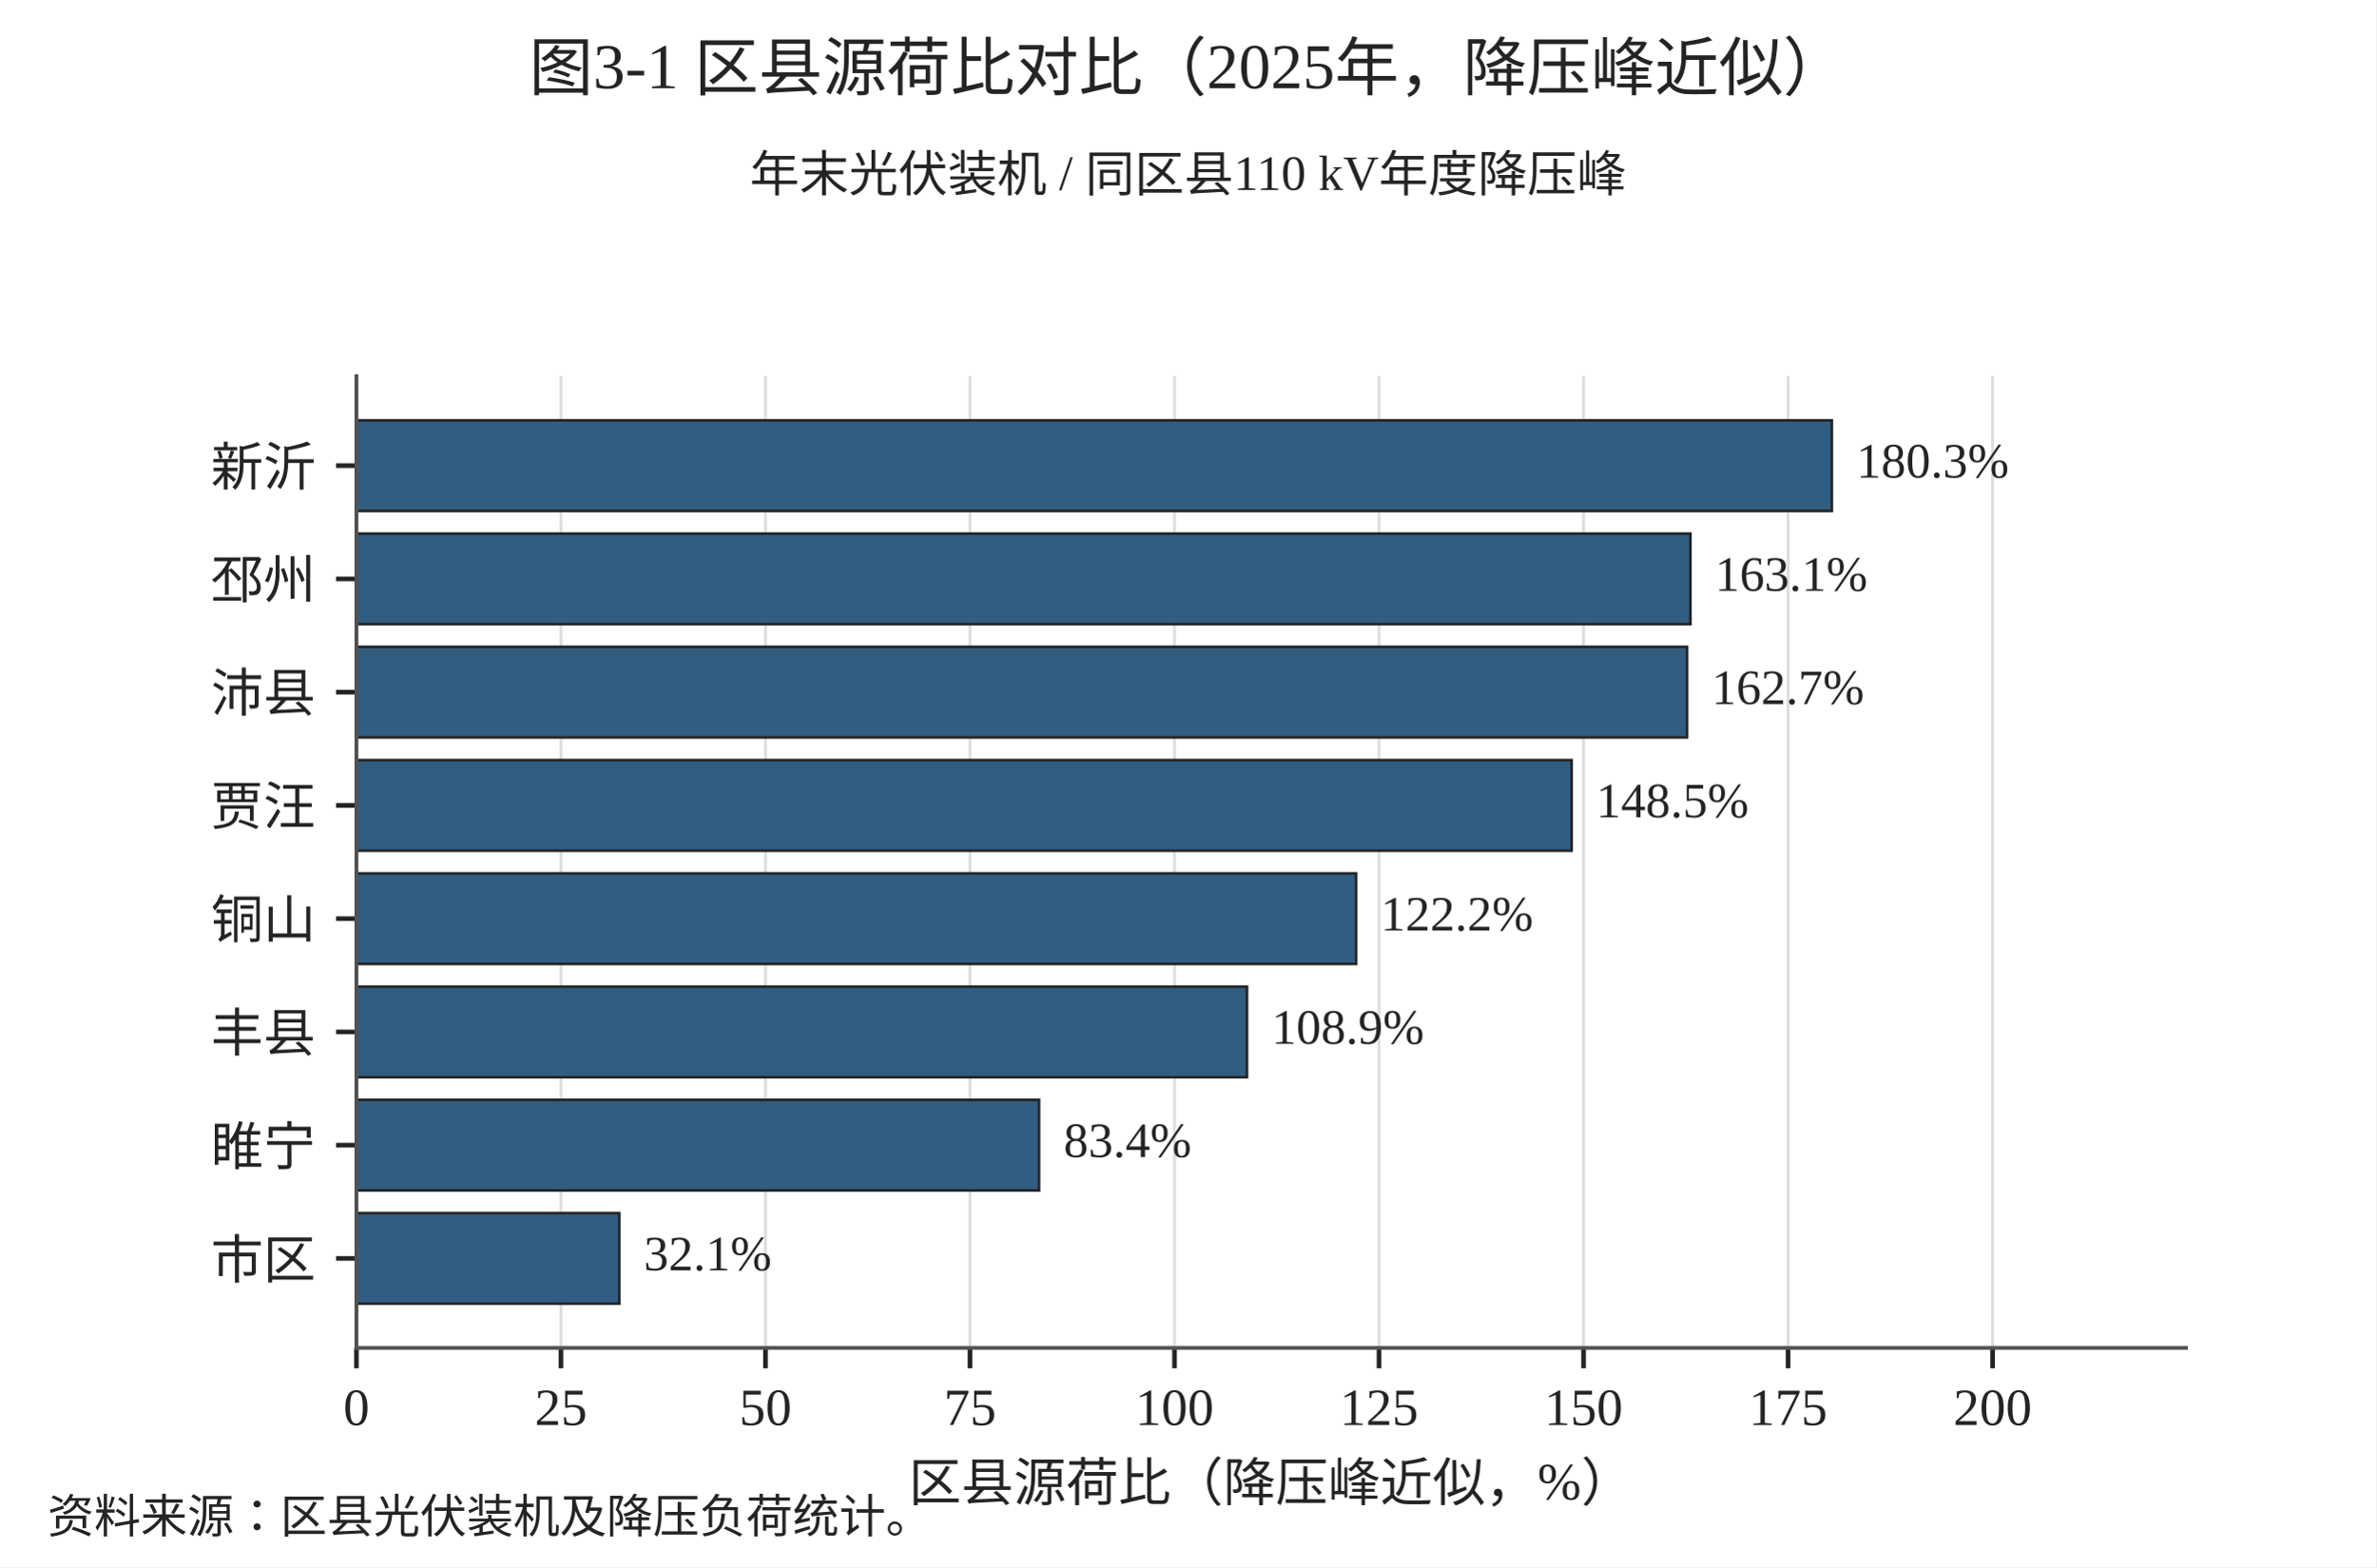
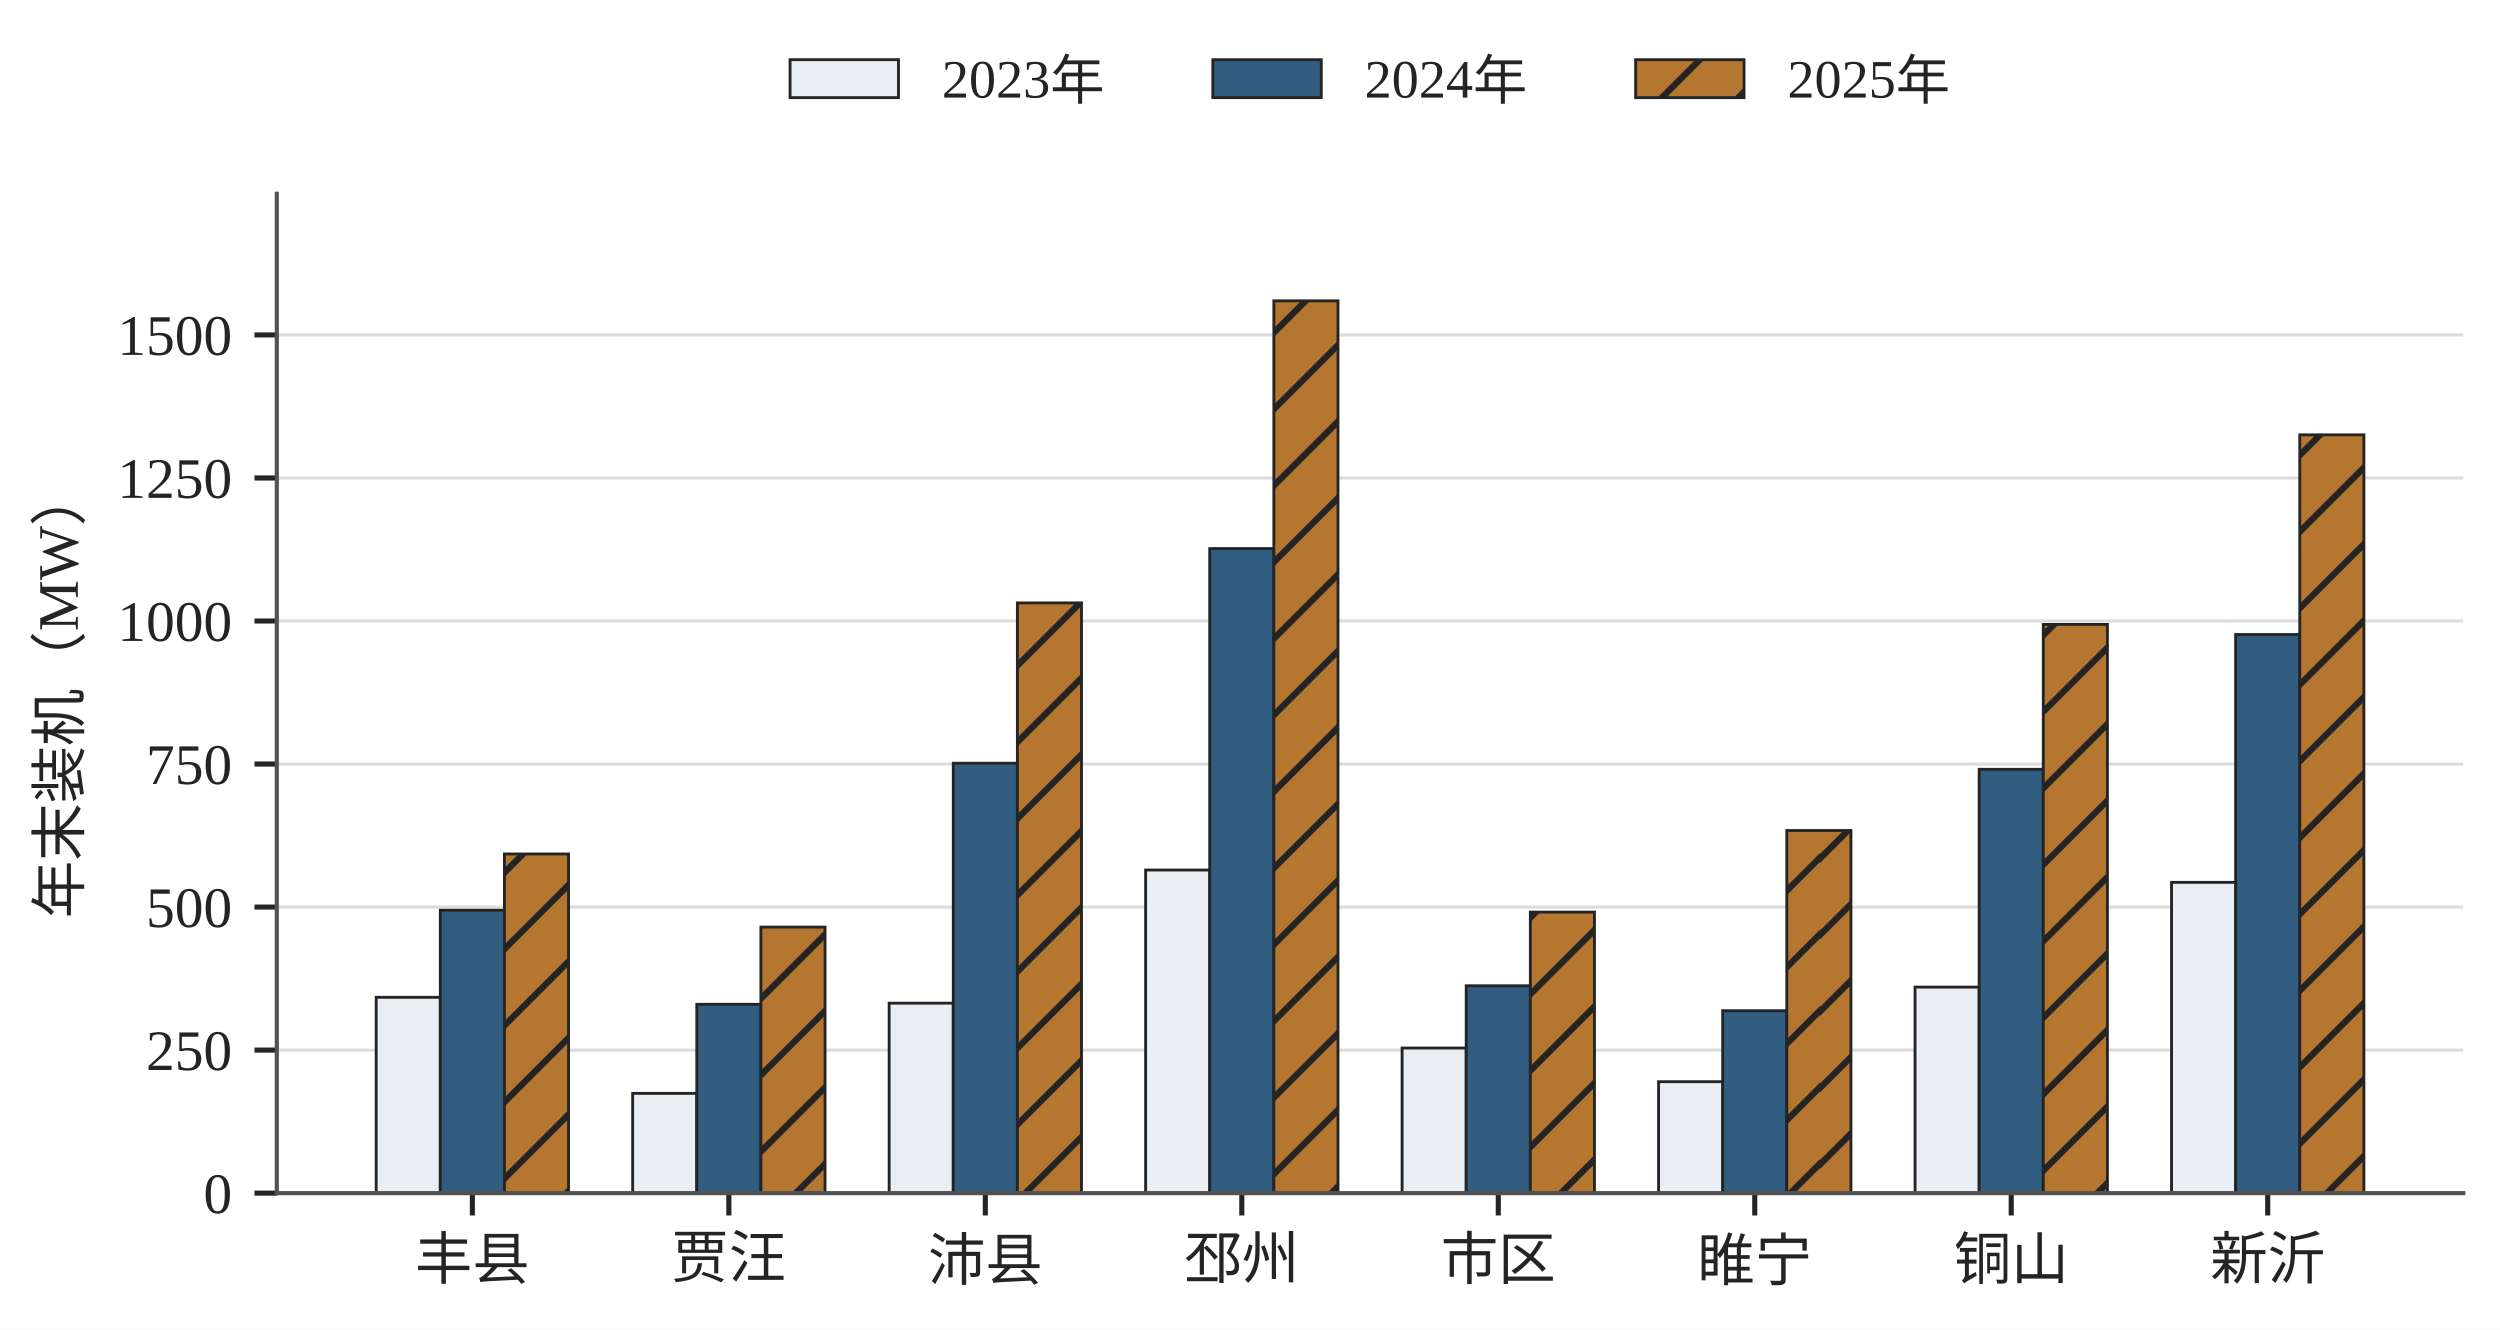
- <svg xmlns="http://www.w3.org/2000/svg" xmlns:xlink="http://www.w3.org/1999/xlink" width="408.189pt" height="269.291pt" viewBox="0 0 408.189 269.291" version="1.1">
+ <svg xmlns="http://www.w3.org/2000/svg" xmlns:xlink="http://www.w3.org/1999/xlink" width="392.047pt" height="208.517pt" viewBox="0 0 392.047 208.517" version="1.1">
  <defs>
    <style type="text/css">*{stroke-linejoin: round; stroke-linecap: butt}</style>
  </defs>
  <g id="figure_1">
    <g id="patch_1">
-       <path d="M 0 269.291  L 408.189 269.291  L 408.189 0  L 0 0  z " style="fill: #ffffff" />
+       <path d="M 0 208.517  L 392.047 208.517  L 392.047 0  L 0 0  z " style="fill: #ffffff" />
    </g>
    <g id="axes_1">
      <g id="patch_2">
-         <path d="M 61.228 231.591  L 375.534 231.591  L 375.534 64.63  L 61.228 64.63  z " style="fill: #ffffff" />
+         <path d="M 43.408 187.108  L 386.287 187.108  L 386.287 30.381  L 43.408 30.381  z " style="fill: #ffffff" />
      </g>
      <g id="matplotlib.axis_1">
        <g id="xtick_1">
          <g id="line2d_1">
-             <path d="M 61.228 231.591  L 61.228 64.63  " clip-path="url(#p865ad1bc5d)" style="fill: none; stroke: #dddddd; stroke-width: 0.5; stroke-linecap: square" />
-           </g>
+             <defs>
+               <path id="m9523f4ad31" d="M 0 0  L 0 3.5  " style="stroke: #242424; stroke-width: 0.8" />
+             </defs>
+             <g>
+               <use xlink:href="#m9523f4ad31" x="74.076" y="187.108" style="fill: #242424; stroke: #242424; stroke-width: 0.8" />
+             </g>
+           </g>
+           <g id="text_1">
+             <text style="font-size: 9px; font-family: 'Times New Roman', 'FZFangSong-Z02'; text-anchor: middle; fill: #242424" x="74.076" y="200.621" transform="rotate(-0 74.07648 200.6208)">丰县</text>
+           </g>
+         </g>
+         <g id="xtick_2">
          <g id="line2d_2">
-             <defs>
-               <path id="m02a62054f5" d="M 0 0  L 0 3.5  " style="stroke: #242424; stroke-width: 0.8" />
-             </defs>
-             <g>
-               <use xlink:href="#m02a62054f5" x="61.228" y="231.591" style="fill: #242424; stroke: #242424; stroke-width: 0.8" />
-             </g>
-           </g>
-           <g id="text_1">
-             <text style="font-size: 9px; font-family: 'Times New Roman', 'Microsoft YaHei'; text-anchor: middle; fill: #242424" x="61.228" y="244.84" transform="rotate(-0 61.22835 244.8399)">0</text>
-           </g>
-         </g>
-         <g id="xtick_2">
+             <g>
+               <use xlink:href="#m9523f4ad31" x="114.297" y="187.108" style="fill: #242424; stroke: #242424; stroke-width: 0.8" />
+             </g>
+           </g>
+           <g id="text_2">
+             <text style="font-size: 9px; font-family: 'Times New Roman', 'FZFangSong-Z02'; text-anchor: middle; fill: #242424" x="114.297" y="200.358" transform="rotate(-0 114.2969 200.3578)">贾汪</text>
+           </g>
+         </g>
+         <g id="xtick_3">
          <g id="line2d_3">
-             <path d="M 96.365 231.591  L 96.365 64.63  " clip-path="url(#p865ad1bc5d)" style="fill: none; stroke: #dddddd; stroke-width: 0.5; stroke-linecap: square" />
-           </g>
+             <g>
+               <use xlink:href="#m9523f4ad31" x="154.517" y="187.108" style="fill: #242424; stroke: #242424; stroke-width: 0.8" />
+             </g>
+           </g>
+           <g id="text_3">
+             <text style="font-size: 9px; font-family: 'Times New Roman', 'FZFangSong-Z02'; text-anchor: middle; fill: #242424" x="154.517" y="200.761" transform="rotate(-0 154.5172 200.7614)">沛县</text>
+           </g>
+         </g>
+         <g id="xtick_4">
          <g id="line2d_4">
            <g>
-               <use xlink:href="#m02a62054f5" x="96.365" y="231.591" style="fill: #242424; stroke: #242424; stroke-width: 0.8" />
-             </g>
-           </g>
-           <g id="text_2">
-             <text style="font-size: 9px; font-family: 'Times New Roman', 'Microsoft YaHei'; text-anchor: middle; fill: #242424" x="96.365" y="244.84" transform="rotate(-0 96.36463 244.8399)">25</text>
-           </g>
-         </g>
-         <g id="xtick_3">
+               <use xlink:href="#m9523f4ad31" x="194.738" y="187.108" style="fill: #242424; stroke: #242424; stroke-width: 0.8" />
+             </g>
+           </g>
+           <g id="text_4">
+             <text style="font-size: 9px; font-family: 'Times New Roman', 'FZFangSong-Z02'; text-anchor: middle; fill: #242424" x="194.738" y="200.48" transform="rotate(-0 194.7376 200.4801)">邳州</text>
+           </g>
+         </g>
+         <g id="xtick_5">
          <g id="line2d_5">
-             <path d="M 131.501 231.591  L 131.501 64.63  " clip-path="url(#p865ad1bc5d)" style="fill: none; stroke: #dddddd; stroke-width: 0.5; stroke-linecap: square" />
-           </g>
+             <g>
+               <use xlink:href="#m9523f4ad31" x="234.958" y="187.108" style="fill: #242424; stroke: #242424; stroke-width: 0.8" />
+             </g>
+           </g>
+           <g id="text_5">
+             <text style="font-size: 9px; font-family: 'Times New Roman', 'FZFangSong-Z02'; text-anchor: middle; fill: #242424" x="234.958" y="200.621" transform="rotate(-0 234.958 200.6208)">市区</text>
+           </g>
+         </g>
+         <g id="xtick_6">
          <g id="line2d_6">
            <g>
-               <use xlink:href="#m02a62054f5" x="131.501" y="231.591" style="fill: #242424; stroke: #242424; stroke-width: 0.8" />
-             </g>
-           </g>
-           <g id="text_3">
-             <text style="font-size: 9px; font-family: 'Times New Roman', 'Microsoft YaHei'; text-anchor: middle; fill: #242424" x="131.501" y="244.84" transform="rotate(-0 131.5009 244.8399)">50</text>
-           </g>
-         </g>
-         <g id="xtick_4">
+               <use xlink:href="#m9523f4ad31" x="275.178" y="187.108" style="fill: #242424; stroke: #242424; stroke-width: 0.8" />
+             </g>
+           </g>
+           <g id="text_6">
+             <text style="font-size: 9px; font-family: 'Times New Roman', 'FZFangSong-Z02'; text-anchor: middle; fill: #242424" x="275.178" y="200.832" transform="rotate(-0 275.1784 200.8317)">睢宁</text>
+           </g>
+         </g>
+         <g id="xtick_7">
          <g id="line2d_7">
-             <path d="M 166.637 231.591  L 166.637 64.63  " clip-path="url(#p865ad1bc5d)" style="fill: none; stroke: #dddddd; stroke-width: 0.5; stroke-linecap: square" />
-           </g>
+             <g>
+               <use xlink:href="#m9523f4ad31" x="315.399" y="187.108" style="fill: #242424; stroke: #242424; stroke-width: 0.8" />
+             </g>
+           </g>
+           <g id="text_7">
+             <text style="font-size: 9px; font-family: 'Times New Roman', 'FZFangSong-Z02'; text-anchor: middle; fill: #242424" x="315.399" y="200.621" transform="rotate(-0 315.3988 200.6208)">铜山</text>
+           </g>
+         </g>
+         <g id="xtick_8">
          <g id="line2d_8">
            <g>
-               <use xlink:href="#m02a62054f5" x="166.637" y="231.591" style="fill: #242424; stroke: #242424; stroke-width: 0.8" />
-             </g>
-           </g>
-           <g id="text_4">
-             <text style="font-size: 9px; font-family: 'Times New Roman', 'Microsoft YaHei'; text-anchor: middle; fill: #242424" x="166.637" y="244.84" transform="rotate(-0 166.6372 244.8399)">75</text>
-           </g>
-         </g>
-         <g id="xtick_5">
-           <g id="line2d_9">
-             <path d="M 201.773 231.591  L 201.773 64.63  " clip-path="url(#p865ad1bc5d)" style="fill: none; stroke: #dddddd; stroke-width: 0.5; stroke-linecap: square" />
-           </g>
-           <g id="line2d_10">
-             <g>
-               <use xlink:href="#m02a62054f5" x="201.773" y="231.591" style="fill: #242424; stroke: #242424; stroke-width: 0.8" />
-             </g>
-           </g>
-           <g id="text_5">
-             <text style="font-size: 9px; font-family: 'Times New Roman', 'Microsoft YaHei'; text-anchor: middle; fill: #242424" x="201.773" y="244.84" transform="rotate(-0 201.7735 244.8399)">100</text>
-           </g>
-         </g>
-         <g id="xtick_6">
-           <g id="line2d_11">
-             <path d="M 236.91 231.591  L 236.91 64.63  " clip-path="url(#p865ad1bc5d)" style="fill: none; stroke: #dddddd; stroke-width: 0.5; stroke-linecap: square" />
-           </g>
-           <g id="line2d_12">
-             <g>
-               <use xlink:href="#m02a62054f5" x="236.91" y="231.591" style="fill: #242424; stroke: #242424; stroke-width: 0.8" />
-             </g>
-           </g>
-           <g id="text_6">
-             <text style="font-size: 9px; font-family: 'Times New Roman', 'Microsoft YaHei'; text-anchor: middle; fill: #242424" x="236.91" y="244.84" transform="rotate(-0 236.9098 244.8399)">125</text>
-           </g>
-         </g>
-         <g id="xtick_7">
-           <g id="line2d_13">
-             <path d="M 272.046 231.591  L 272.046 64.63  " clip-path="url(#p865ad1bc5d)" style="fill: none; stroke: #dddddd; stroke-width: 0.5; stroke-linecap: square" />
-           </g>
-           <g id="line2d_14">
-             <g>
-               <use xlink:href="#m02a62054f5" x="272.046" y="231.591" style="fill: #242424; stroke: #242424; stroke-width: 0.8" />
-             </g>
-           </g>
-           <g id="text_7">
-             <text style="font-size: 9px; font-family: 'Times New Roman', 'Microsoft YaHei'; text-anchor: middle; fill: #242424" x="272.046" y="244.84" transform="rotate(-0 272.0461 244.8399)">150</text>
-           </g>
-         </g>
-         <g id="xtick_8">
-           <g id="line2d_15">
-             <path d="M 307.182 231.591  L 307.182 64.63  " clip-path="url(#p865ad1bc5d)" style="fill: none; stroke: #dddddd; stroke-width: 0.5; stroke-linecap: square" />
-           </g>
-           <g id="line2d_16">
-             <g>
-               <use xlink:href="#m02a62054f5" x="307.182" y="231.591" style="fill: #242424; stroke: #242424; stroke-width: 0.8" />
+               <use xlink:href="#m9523f4ad31" x="355.619" y="187.108" style="fill: #242424; stroke: #242424; stroke-width: 0.8" />
            </g>
          </g>
          <g id="text_8">
-             <text style="font-size: 9px; font-family: 'Times New Roman', 'Microsoft YaHei'; text-anchor: middle; fill: #242424" x="307.182" y="244.84" transform="rotate(-0 307.1824 244.8399)">175</text>
-           </g>
-         </g>
-         <g id="xtick_9">
-           <g id="line2d_17">
-             <path d="M 342.319 231.591  L 342.319 64.63  " clip-path="url(#p865ad1bc5d)" style="fill: none; stroke: #dddddd; stroke-width: 0.5; stroke-linecap: square" />
-           </g>
-           <g id="line2d_18">
-             <g>
-               <use xlink:href="#m02a62054f5" x="342.319" y="231.591" style="fill: #242424; stroke: #242424; stroke-width: 0.8" />
-             </g>
-           </g>
-           <g id="text_9">
-             <text style="font-size: 9px; font-family: 'Times New Roman', 'Microsoft YaHei'; text-anchor: middle; fill: #242424" x="342.319" y="244.84" transform="rotate(-0 342.3186 244.8399)">200</text>
-           </g>
-         </g>
-         <g id="text_10">
-           <text style="font-size: 9px; font-family: 'Times New Roman', 'Microsoft YaHei'; text-anchor: middle; fill: #242424" x="218.381" y="257.898" transform="rotate(-0 218.3811 257.8976)">区县源荷比（降压峰近似，%）</text>
+             <text style="font-size: 9px; font-family: 'Times New Roman', 'FZFangSong-Z02'; text-anchor: middle; fill: #242424" x="355.619" y="200.55" transform="rotate(-0 355.6191 200.5505)">新沂</text>
+           </g>
        </g>
      </g>
      <g id="matplotlib.axis_2">
        <g id="ytick_1">
+           <g id="line2d_9">
+             <path d="M 43.408 187.108  L 386.287 187.108  " clip-path="url(#p3843c6f3a5)" style="fill: none; stroke: #dddddd; stroke-width: 0.5; stroke-linecap: square" />
+           </g>
+           <g id="line2d_10">
+             <defs>
+               <path id="mb2340bf7ce" d="M 0 0  L -3.5 0  " style="stroke: #242424; stroke-width: 0.8" />
+             </defs>
+             <g>
+               <use xlink:href="#mb2340bf7ce" x="43.408" y="187.108" style="fill: #242424; stroke: #242424; stroke-width: 0.8" />
+             </g>
+           </g>
+           <g id="text_9">
+             <text style="font-size: 9px; font-family: 'Times New Roman', 'FZFangSong-Z02'; text-anchor: end; fill: #242424" x="36.408" y="190.233" transform="rotate(-0 36.40844 190.2331)">0</text>
+           </g>
+         </g>
+         <g id="ytick_2">
+           <g id="line2d_11">
+             <path d="M 43.408 164.678  L 386.287 164.678  " clip-path="url(#p3843c6f3a5)" style="fill: none; stroke: #dddddd; stroke-width: 0.5; stroke-linecap: square" />
+           </g>
+           <g id="line2d_12">
+             <g>
+               <use xlink:href="#mb2340bf7ce" x="43.408" y="164.678" style="fill: #242424; stroke: #242424; stroke-width: 0.8" />
+             </g>
+           </g>
+           <g id="text_10">
+             <text style="font-size: 9px; font-family: 'Times New Roman', 'FZFangSong-Z02'; text-anchor: end; fill: #242424" x="36.408" y="167.802" transform="rotate(-0 36.40844 167.8024)">250</text>
+           </g>
+         </g>
+         <g id="ytick_3">
+           <g id="line2d_13">
+             <path d="M 43.408 142.247  L 386.287 142.247  " clip-path="url(#p3843c6f3a5)" style="fill: none; stroke: #dddddd; stroke-width: 0.5; stroke-linecap: square" />
+           </g>
+           <g id="line2d_14">
+             <g>
+               <use xlink:href="#mb2340bf7ce" x="43.408" y="142.247" style="fill: #242424; stroke: #242424; stroke-width: 0.8" />
+             </g>
+           </g>
+           <g id="text_11">
+             <text style="font-size: 9px; font-family: 'Times New Roman', 'FZFangSong-Z02'; text-anchor: end; fill: #242424" x="36.408" y="145.372" transform="rotate(-0 36.40844 145.3716)">500</text>
+           </g>
+         </g>
+         <g id="ytick_4">
+           <g id="line2d_15">
+             <path d="M 43.408 119.816  L 386.287 119.816  " clip-path="url(#p3843c6f3a5)" style="fill: none; stroke: #dddddd; stroke-width: 0.5; stroke-linecap: square" />
+           </g>
+           <g id="line2d_16">
+             <g>
+               <use xlink:href="#mb2340bf7ce" x="43.408" y="119.816" style="fill: #242424; stroke: #242424; stroke-width: 0.8" />
+             </g>
+           </g>
+           <g id="text_12">
+             <text style="font-size: 9px; font-family: 'Times New Roman', 'FZFangSong-Z02'; text-anchor: end; fill: #242424" x="36.408" y="122.941" transform="rotate(-0 36.40844 122.9409)">750</text>
+           </g>
+         </g>
+         <g id="ytick_5">
+           <g id="line2d_17">
+             <path d="M 43.408 97.385  L 386.287 97.385  " clip-path="url(#p3843c6f3a5)" style="fill: none; stroke: #dddddd; stroke-width: 0.5; stroke-linecap: square" />
+           </g>
+           <g id="line2d_18">
+             <g>
+               <use xlink:href="#mb2340bf7ce" x="43.408" y="97.385" style="fill: #242424; stroke: #242424; stroke-width: 0.8" />
+             </g>
+           </g>
+           <g id="text_13">
+             <text style="font-size: 9px; font-family: 'Times New Roman', 'FZFangSong-Z02'; text-anchor: end; fill: #242424" x="36.408" y="100.51" transform="rotate(-0 36.40844 100.5102)">1000</text>
+           </g>
+         </g>
+         <g id="ytick_6">
          <g id="line2d_19">
-             <defs>
-               <path id="md4485f77f2" d="M 0 0  L -3.5 0  " style="stroke: #242424; stroke-width: 0.8" />
-             </defs>
-             <g>
-               <use xlink:href="#md4485f77f2" x="61.228" y="216.218" style="fill: #242424; stroke: #242424; stroke-width: 0.8" />
-             </g>
-           </g>
-           <g id="text_11">
-             <text style="font-size: 9px; font-family: 'Times New Roman', 'Microsoft YaHei'; text-anchor: end; fill: #242424" x="54.228" y="219.637" transform="rotate(-0 54.22835 219.637)">市区</text>
-           </g>
-         </g>
-         <g id="ytick_2">
+             <path d="M 43.408 74.955  L 386.287 74.955  " clip-path="url(#p3843c6f3a5)" style="fill: none; stroke: #dddddd; stroke-width: 0.5; stroke-linecap: square" />
+           </g>
          <g id="line2d_20">
            <g>
-               <use xlink:href="#md4485f77f2" x="61.228" y="196.758" style="fill: #242424; stroke: #242424; stroke-width: 0.8" />
-             </g>
-           </g>
-           <g id="text_12">
-             <text style="font-size: 9px; font-family: 'Times New Roman', 'Microsoft YaHei'; text-anchor: end; fill: #242424" x="54.228" y="200.182" transform="rotate(-0 54.22835 200.182)">睢宁</text>
-           </g>
-         </g>
-         <g id="ytick_3">
+               <use xlink:href="#mb2340bf7ce" x="43.408" y="74.955" style="fill: #242424; stroke: #242424; stroke-width: 0.8" />
+             </g>
+           </g>
+           <g id="text_14">
+             <text style="font-size: 9px; font-family: 'Times New Roman', 'FZFangSong-Z02'; text-anchor: end; fill: #242424" x="36.408" y="78.079" transform="rotate(-0 36.40844 78.07943)">1250</text>
+           </g>
+         </g>
+         <g id="ytick_7">
          <g id="line2d_21">
-             <g>
-               <use xlink:href="#md4485f77f2" x="61.228" y="177.299" style="fill: #242424; stroke: #242424; stroke-width: 0.8" />
-             </g>
-           </g>
-           <g id="text_13">
-             <text style="font-size: 9px; font-family: 'Times New Roman', 'Microsoft YaHei'; text-anchor: end; fill: #242424" x="54.228" y="180.678" transform="rotate(-0 54.22835 180.6784)">丰县</text>
-           </g>
-         </g>
-         <g id="ytick_4">
+             <path d="M 43.408 52.524  L 386.287 52.524  " clip-path="url(#p3843c6f3a5)" style="fill: none; stroke: #dddddd; stroke-width: 0.5; stroke-linecap: square" />
+           </g>
          <g id="line2d_22">
            <g>
-               <use xlink:href="#md4485f77f2" x="61.228" y="157.84" style="fill: #242424; stroke: #242424; stroke-width: 0.8" />
-             </g>
-           </g>
-           <g id="text_14">
-             <text style="font-size: 9px; font-family: 'Times New Roman', 'Microsoft YaHei'; text-anchor: end; fill: #242424" x="54.228" y="161.188" transform="rotate(-0 54.22835 161.1882)">铜山</text>
-           </g>
-         </g>
-         <g id="ytick_5">
-           <g id="line2d_23">
-             <g>
-               <use xlink:href="#md4485f77f2" x="61.228" y="138.381" style="fill: #242424; stroke: #242424; stroke-width: 0.8" />
+               <use xlink:href="#mb2340bf7ce" x="43.408" y="52.524" style="fill: #242424; stroke: #242424; stroke-width: 0.8" />
            </g>
          </g>
          <g id="text_15">
-             <text style="font-size: 9px; font-family: 'Times New Roman', 'Microsoft YaHei'; text-anchor: end; fill: #242424" x="54.228" y="141.712" transform="rotate(-0 54.22835 141.712)">贾汪</text>
-           </g>
-         </g>
-         <g id="ytick_6">
-           <g id="line2d_24">
-             <g>
-               <use xlink:href="#md4485f77f2" x="61.228" y="118.921" style="fill: #242424; stroke: #242424; stroke-width: 0.8" />
-             </g>
-           </g>
-           <g id="text_16">
-             <text style="font-size: 9px; font-family: 'Times New Roman', 'Microsoft YaHei'; text-anchor: end; fill: #242424" x="54.228" y="122.248" transform="rotate(-0 54.22835 122.2478)">沛县</text>
-           </g>
-         </g>
-         <g id="ytick_7">
-           <g id="line2d_25">
-             <g>
-               <use xlink:href="#md4485f77f2" x="61.228" y="99.462" style="fill: #242424; stroke: #242424; stroke-width: 0.8" />
-             </g>
-           </g>
-           <g id="text_17">
-             <text style="font-size: 9px; font-family: 'Times New Roman', 'Microsoft YaHei'; text-anchor: end; fill: #242424" x="54.228" y="102.775" transform="rotate(-0 54.22835 102.7752)">邳州</text>
-           </g>
-         </g>
-         <g id="ytick_8">
-           <g id="line2d_26">
-             <g>
-               <use xlink:href="#md4485f77f2" x="61.228" y="80.003" style="fill: #242424; stroke: #242424; stroke-width: 0.8" />
-             </g>
-           </g>
-           <g id="text_18">
-             <text style="font-size: 9px; font-family: 'Times New Roman', 'Microsoft YaHei'; text-anchor: end; fill: #242424" x="54.228" y="83.408" transform="rotate(-0 54.22835 83.40799)">新沂</text>
-           </g>
+             <text style="font-size: 9px; font-family: 'Times New Roman', 'FZFangSong-Z02'; text-anchor: end; fill: #242424" x="36.408" y="55.649" transform="rotate(-0 36.40844 55.64869)">1500</text>
+           </g>
+         </g>
+         <g id="text_16">
+           <text style="font-size: 9px; font-family: 'Times New Roman', 'FZFangSong-Z02'; text-anchor: middle; fill: #242424" x="12.483" y="108.745" transform="rotate(-90 12.48328 108.7446)">年末装机（MW）</text>
        </g>
      </g>
      <g id="patch_3">
-         <path d="M 61.228 224.001  L 106.383 224.001  L 106.383 208.434  L 61.228 208.434  z " clip-path="url(#p865ad1bc5d)" style="fill: #315d81; stroke: #242424; stroke-width: 0.45; stroke-linejoin: miter" />
+         <path d="M 58.994 187.108  L 69.049 187.108  L 69.049 156.392  L 58.994 156.392  z " clip-path="url(#p3843c6f3a5)" style="fill: #e8eef3; stroke: #242424; stroke-width: 0.45; stroke-linejoin: miter" />
      </g>
      <g id="patch_4">
-         <path d="M 61.228 204.542  L 178.503 204.542  L 178.503 188.975  L 61.228 188.975  z " clip-path="url(#p865ad1bc5d)" style="fill: #315d81; stroke: #242424; stroke-width: 0.45; stroke-linejoin: miter" />
+         <path d="M 99.214 187.108  L 109.269 187.108  L 109.269 171.458  L 99.214 171.458  z " clip-path="url(#p3843c6f3a5)" style="fill: #e8eef3; stroke: #242424; stroke-width: 0.45; stroke-linejoin: miter" />
      </g>
      <g id="patch_5">
-         <path d="M 61.228 185.083  L 214.23 185.083  L 214.23 169.515  L 61.228 169.515  z " clip-path="url(#p865ad1bc5d)" style="fill: #315d81; stroke: #242424; stroke-width: 0.45; stroke-linejoin: miter" />
+         <path d="M 139.435 187.108  L 149.49 187.108  L 149.49 157.314  L 139.435 157.314  z " clip-path="url(#p3843c6f3a5)" style="fill: #e8eef3; stroke: #242424; stroke-width: 0.45; stroke-linejoin: miter" />
      </g>
      <g id="patch_6">
-         <path d="M 61.228 165.624  L 232.979 165.624  L 232.979 150.056  L 61.228 150.056  z " clip-path="url(#p865ad1bc5d)" style="fill: #315d81; stroke: #242424; stroke-width: 0.45; stroke-linejoin: miter" />
+         <path d="M 179.655 187.108  L 189.71 187.108  L 189.71 136.442  L 179.655 136.442  z " clip-path="url(#p3843c6f3a5)" style="fill: #e8eef3; stroke: #242424; stroke-width: 0.45; stroke-linejoin: miter" />
      </g>
      <g id="patch_7">
-         <path d="M 61.228 146.164  L 269.999 146.164  L 269.999 130.597  L 61.228 130.597  z " clip-path="url(#p865ad1bc5d)" style="fill: #315d81; stroke: #242424; stroke-width: 0.45; stroke-linejoin: miter" />
+         <path d="M 219.875 187.108  L 229.93 187.108  L 229.93 164.348  L 219.875 164.348  z " clip-path="url(#p3843c6f3a5)" style="fill: #e8eef3; stroke: #242424; stroke-width: 0.45; stroke-linejoin: miter" />
      </g>
      <g id="patch_8">
-         <path d="M 61.228 126.705  L 289.83 126.705  L 289.83 111.138  L 61.228 111.138  z " clip-path="url(#p865ad1bc5d)" style="fill: #315d81; stroke: #242424; stroke-width: 0.45; stroke-linejoin: miter" />
+         <path d="M 260.096 187.108  L 270.151 187.108  L 270.151 169.627  L 260.096 169.627  z " clip-path="url(#p3843c6f3a5)" style="fill: #e8eef3; stroke: #242424; stroke-width: 0.45; stroke-linejoin: miter" />
      </g>
      <g id="patch_9">
-         <path d="M 61.228 107.246  L 290.409 107.246  L 290.409 91.678  L 61.228 91.678  z " clip-path="url(#p865ad1bc5d)" style="fill: #315d81; stroke: #242424; stroke-width: 0.45; stroke-linejoin: miter" />
+         <path d="M 300.316 187.108  L 310.371 187.108  L 310.371 154.8  L 300.316 154.8  z " clip-path="url(#p3843c6f3a5)" style="fill: #e8eef3; stroke: #242424; stroke-width: 0.45; stroke-linejoin: miter" />
      </g>
      <g id="patch_10">
-         <path d="M 61.228 87.786  L 314.701 87.786  L 314.701 72.219  L 61.228 72.219  z " clip-path="url(#p865ad1bc5d)" style="fill: #315d81; stroke: #242424; stroke-width: 0.45; stroke-linejoin: miter" />
+         <path d="M 340.536 187.108  L 350.592 187.108  L 350.592 138.375  L 340.536 138.375  z " clip-path="url(#p3843c6f3a5)" style="fill: #e8eef3; stroke: #242424; stroke-width: 0.45; stroke-linejoin: miter" />
      </g>
      <g id="patch_11">
-         <path d="M 61.228 231.591  L 61.228 64.63  " style="fill: none; stroke: #525252; stroke-width: 0.65; stroke-linejoin: miter; stroke-linecap: square" />
+         <path d="M 69.049 187.108  L 79.104 187.108  L 79.104 142.741  L 69.049 142.741  z " clip-path="url(#p3843c6f3a5)" style="fill: #315d81; stroke: #242424; stroke-width: 0.45; stroke-linejoin: miter" />
      </g>
      <g id="patch_12">
-         <path d="M 61.228 231.591  L 375.534 231.591  " style="fill: none; stroke: #525252; stroke-width: 0.65; stroke-linejoin: miter; stroke-linecap: square" />
+         <path d="M 109.269 187.108  L 119.324 187.108  L 119.324 157.494  L 109.269 157.494  z " clip-path="url(#p3843c6f3a5)" style="fill: #315d81; stroke: #242424; stroke-width: 0.45; stroke-linejoin: miter" />
+       </g>
+       <g id="patch_13">
+         <path d="M 149.49 187.108  L 159.545 187.108  L 159.545 119.686  L 149.49 119.686  z " clip-path="url(#p3843c6f3a5)" style="fill: #315d81; stroke: #242424; stroke-width: 0.45; stroke-linejoin: miter" />
+       </g>
+       <g id="patch_14">
+         <path d="M 189.71 187.108  L 199.765 187.108  L 199.765 86.029  L 189.71 86.029  z " clip-path="url(#p3843c6f3a5)" style="fill: #315d81; stroke: #242424; stroke-width: 0.45; stroke-linejoin: miter" />
+       </g>
+       <g id="patch_15">
+         <path d="M 229.93 187.108  L 239.986 187.108  L 239.986 154.589  L 229.93 154.589  z " clip-path="url(#p3843c6f3a5)" style="fill: #315d81; stroke: #242424; stroke-width: 0.45; stroke-linejoin: miter" />
+       </g>
+       <g id="patch_16">
+         <path d="M 270.151 187.108  L 280.206 187.108  L 280.206 158.492  L 270.151 158.492  z " clip-path="url(#p3843c6f3a5)" style="fill: #315d81; stroke: #242424; stroke-width: 0.45; stroke-linejoin: miter" />
+       </g>
+       <g id="patch_17">
+         <path d="M 310.371 187.108  L 320.426 187.108  L 320.426 120.644  L 310.371 120.644  z " clip-path="url(#p3843c6f3a5)" style="fill: #315d81; stroke: #242424; stroke-width: 0.45; stroke-linejoin: miter" />
+       </g>
+       <g id="patch_18">
+         <path d="M 350.592 187.108  L 360.647 187.108  L 360.647 99.505  L 350.592 99.505  z " clip-path="url(#p3843c6f3a5)" style="fill: #315d81; stroke: #242424; stroke-width: 0.45; stroke-linejoin: miter" />
+       </g>
+       <g id="patch_19">
+         <path d="M 79.104 187.108  L 89.159 187.108  L 89.159 133.92  L 79.104 133.92  z " clip-path="url(#p3843c6f3a5)" style="fill: url(#hd59fbe1745); stroke: #242424; stroke-width: 0.45; stroke-linejoin: miter" />
+       </g>
+       <g id="patch_20">
+         <path d="M 119.324 187.108  L 129.38 187.108  L 129.38 145.389  L 119.324 145.389  z " clip-path="url(#p3843c6f3a5)" style="fill: url(#hd59fbe1745); stroke: #242424; stroke-width: 0.45; stroke-linejoin: miter" />
+       </g>
+       <g id="patch_21">
+         <path d="M 159.545 187.108  L 169.6 187.108  L 169.6 94.543  L 159.545 94.543  z " clip-path="url(#p3843c6f3a5)" style="fill: url(#hd59fbe1745); stroke: #242424; stroke-width: 0.45; stroke-linejoin: miter" />
+       </g>
+       <g id="patch_22">
+         <path d="M 199.765 187.108  L 209.82 187.108  L 209.82 47.173  L 199.765 47.173  z " clip-path="url(#p3843c6f3a5)" style="fill: url(#hd59fbe1745); stroke: #242424; stroke-width: 0.45; stroke-linejoin: miter" />
+       </g>
+       <g id="patch_23">
+         <path d="M 239.986 187.108  L 250.041 187.108  L 250.041 143.038  L 239.986 143.038  z " clip-path="url(#p3843c6f3a5)" style="fill: url(#hd59fbe1745); stroke: #242424; stroke-width: 0.45; stroke-linejoin: miter" />
+       </g>
+       <g id="patch_24">
+         <path d="M 280.206 187.108  L 290.261 187.108  L 290.261 130.242  L 280.206 130.242  z " clip-path="url(#p3843c6f3a5)" style="fill: url(#hd59fbe1745); stroke: #242424; stroke-width: 0.45; stroke-linejoin: miter" />
+       </g>
+       <g id="patch_25">
+         <path d="M 320.426 187.108  L 330.481 187.108  L 330.481 97.926  L 320.426 97.926  z " clip-path="url(#p3843c6f3a5)" style="fill: url(#hd59fbe1745); stroke: #242424; stroke-width: 0.45; stroke-linejoin: miter" />
+       </g>
+       <g id="patch_26">
+         <path d="M 360.647 187.108  L 370.702 187.108  L 370.702 68.189  L 360.647 68.189  z " clip-path="url(#p3843c6f3a5)" style="fill: url(#hd59fbe1745); stroke: #242424; stroke-width: 0.45; stroke-linejoin: miter" />
+       </g>
+       <g id="patch_27">
+         <path d="M 43.408 187.108  L 43.408 30.381  " style="fill: none; stroke: #525252; stroke-width: 0.65; stroke-linejoin: miter; stroke-linecap: square" />
+       </g>
+       <g id="patch_28">
+         <path d="M 43.408 187.108  L 386.287 187.108  " style="fill: none; stroke: #525252; stroke-width: 0.65; stroke-linejoin: miter; stroke-linecap: square" />
+       </g>
+     </g>
+     <g id="legend_1">
+       <g id="patch_29">
+         <path d="M 123.898 15.311  L 140.898 15.311  L 140.898 9.361  L 123.898 9.361  z " style="fill: #e8eef3; stroke: #242424; stroke-width: 0.45; stroke-linejoin: miter" />
+       </g>
+       <g id="text_17">
+         <text style="font-size: 8.5px; font-family: 'Times New Roman', 'FZFangSong-Z02'; text-anchor: start; fill: #242424" x="147.698" y="15.311" transform="rotate(-0 147.6978 15.31055)">2023年</text>
+       </g>
+       <g id="patch_30">
+         <path d="M 190.198 15.311  L 207.198 15.311  L 207.198 9.361  L 190.198 9.361  z " style="fill: #315d81; stroke: #242424; stroke-width: 0.45; stroke-linejoin: miter" />
+       </g>
+       <g id="text_18">
+         <text style="font-size: 8.5px; font-family: 'Times New Roman', 'FZFangSong-Z02'; text-anchor: start; fill: #242424" x="213.998" y="15.311" transform="rotate(-0 213.9978 15.31055)">2024年</text>
+       </g>
+       <g id="patch_31">
+         <path d="M 256.498 15.311  L 273.498 15.311  L 273.498 9.361  L 256.498 9.361  z " style="fill: url(#hd59fbe1745); stroke: #242424; stroke-width: 0.45; stroke-linejoin: miter" />
      </g>
      <g id="text_19">
-         <text style="font-size: 8.5px; font-family: 'Times New Roman', 'Microsoft YaHei'; text-anchor: start; fill: #242424" x="110.599" y="218.26" transform="rotate(-0 110.5991 218.2597)">32.1%</text>
-       </g>
-       <g id="text_20">
-         <text style="font-size: 8.5px; font-family: 'Times New Roman', 'Microsoft YaHei'; text-anchor: start; fill: #242424" x="182.719" y="198.8" transform="rotate(-0 182.7195 198.8004)">83.4%</text>
-       </g>
-       <g id="text_21">
-         <text style="font-size: 8.5px; font-family: 'Times New Roman', 'Microsoft YaHei'; text-anchor: start; fill: #242424" x="218.446" y="179.341" transform="rotate(-0 218.446 179.3411)">108.9%</text>
-       </g>
-       <g id="text_22">
-         <text style="font-size: 8.5px; font-family: 'Times New Roman', 'Microsoft YaHei'; text-anchor: start; fill: #242424" x="237.196" y="159.882" transform="rotate(-0 237.1958 159.8819)">122.2%</text>
-       </g>
-       <g id="text_23">
-         <text style="font-size: 8.5px; font-family: 'Times New Roman', 'Microsoft YaHei'; text-anchor: start; fill: #242424" x="274.215" y="140.423" transform="rotate(-0 274.2151 140.4226)">148.5%</text>
-       </g>
-       <g id="text_24">
-         <text style="font-size: 8.5px; font-family: 'Times New Roman', 'Microsoft YaHei'; text-anchor: start; fill: #242424" x="294.046" y="120.963" transform="rotate(-0 294.0462 120.9633)">162.7%</text>
-       </g>
-       <g id="text_25">
-         <text style="font-size: 8.5px; font-family: 'Times New Roman', 'Microsoft YaHei'; text-anchor: start; fill: #242424" x="294.625" y="101.504" transform="rotate(-0 294.6251 101.504)">163.1%</text>
-       </g>
-       <g id="text_26">
-         <text style="font-size: 8.5px; font-family: 'Times New Roman', 'Microsoft YaHei'; text-anchor: start; fill: #242424" x="318.917" y="82.045" transform="rotate(-0 318.9169 82.04475)">180.3%</text>
-       </g>
-     </g>
-     <g id="text_27">
-       <text style="font-size: 11px; font-family: 'Times New Roman', 'Microsoft YaHei'; text-anchor: middle; fill: #242424" x="204.094" y="15.503" transform="rotate(-0 204.0945 15.50306)">图3-1 区县源荷比对比（2025年，降压峰近似）</text>
-     </g>
-     <g id="text_28">
-       <text style="font-size: 8.5px; font-family: 'Times New Roman', 'Microsoft YaHei'; text-anchor: middle; fill: #242424" x="204.094" y="32.898" transform="rotate(-0 204.0945 32.89836)">年末光伏装机 / 同区县110 kV年度降压峰</text>
-     </g>
-     <g id="text_29">
-       <text style="font-size: 8px; font-family: 'Times New Roman', 'Microsoft YaHei'; text-anchor: start; fill: #242424" x="8.164" y="263.367" transform="rotate(-0 8.16378 263.3669)">资料来源：区县光伏装机及降压负荷统计。</text>
+         <text style="font-size: 8.5px; font-family: 'Times New Roman', 'FZFangSong-Z02'; text-anchor: start; fill: #242424" x="280.298" y="15.311" transform="rotate(-0 280.2978 15.31055)">2025年</text>
+       </g>
    </g>
  </g>
  <defs>
-     <clipPath id="p865ad1bc5d">
-       <rect x="61.228" y="64.63" width="314.306" height="166.961" />
+     <clipPath id="p3843c6f3a5">
+       <rect x="43.408" y="30.381" width="342.879" height="156.728" />
    </clipPath>
  </defs>
+   <defs>
+     <pattern id="hd59fbe1745" patternUnits="userSpaceOnUse" x="0" y="0" width="72" height="72">
+       <rect x="0" y="0" width="73" height="73" fill="#b57630" />
+       <path d="M -36 36  L 36 -36  M -30 42  L 42 -30  M -24 48  L 48 -24  M -18 54  L 54 -18  M -12 60  L 60 -12  M -6 66  L 66 -6  M 0 72  L 72 0  M 6 78  L 78 6  M 12 84  L 84 12  M 18 90  L 90 18  M 24 96  L 96 24  M 30 102  L 102 30  M 36 108  L 108 36  " style="fill: #242424; stroke: #242424; stroke-width: 1.0; stroke-linecap: butt; stroke-linejoin: miter" />
+     </pattern>
+   </defs>
</svg>
